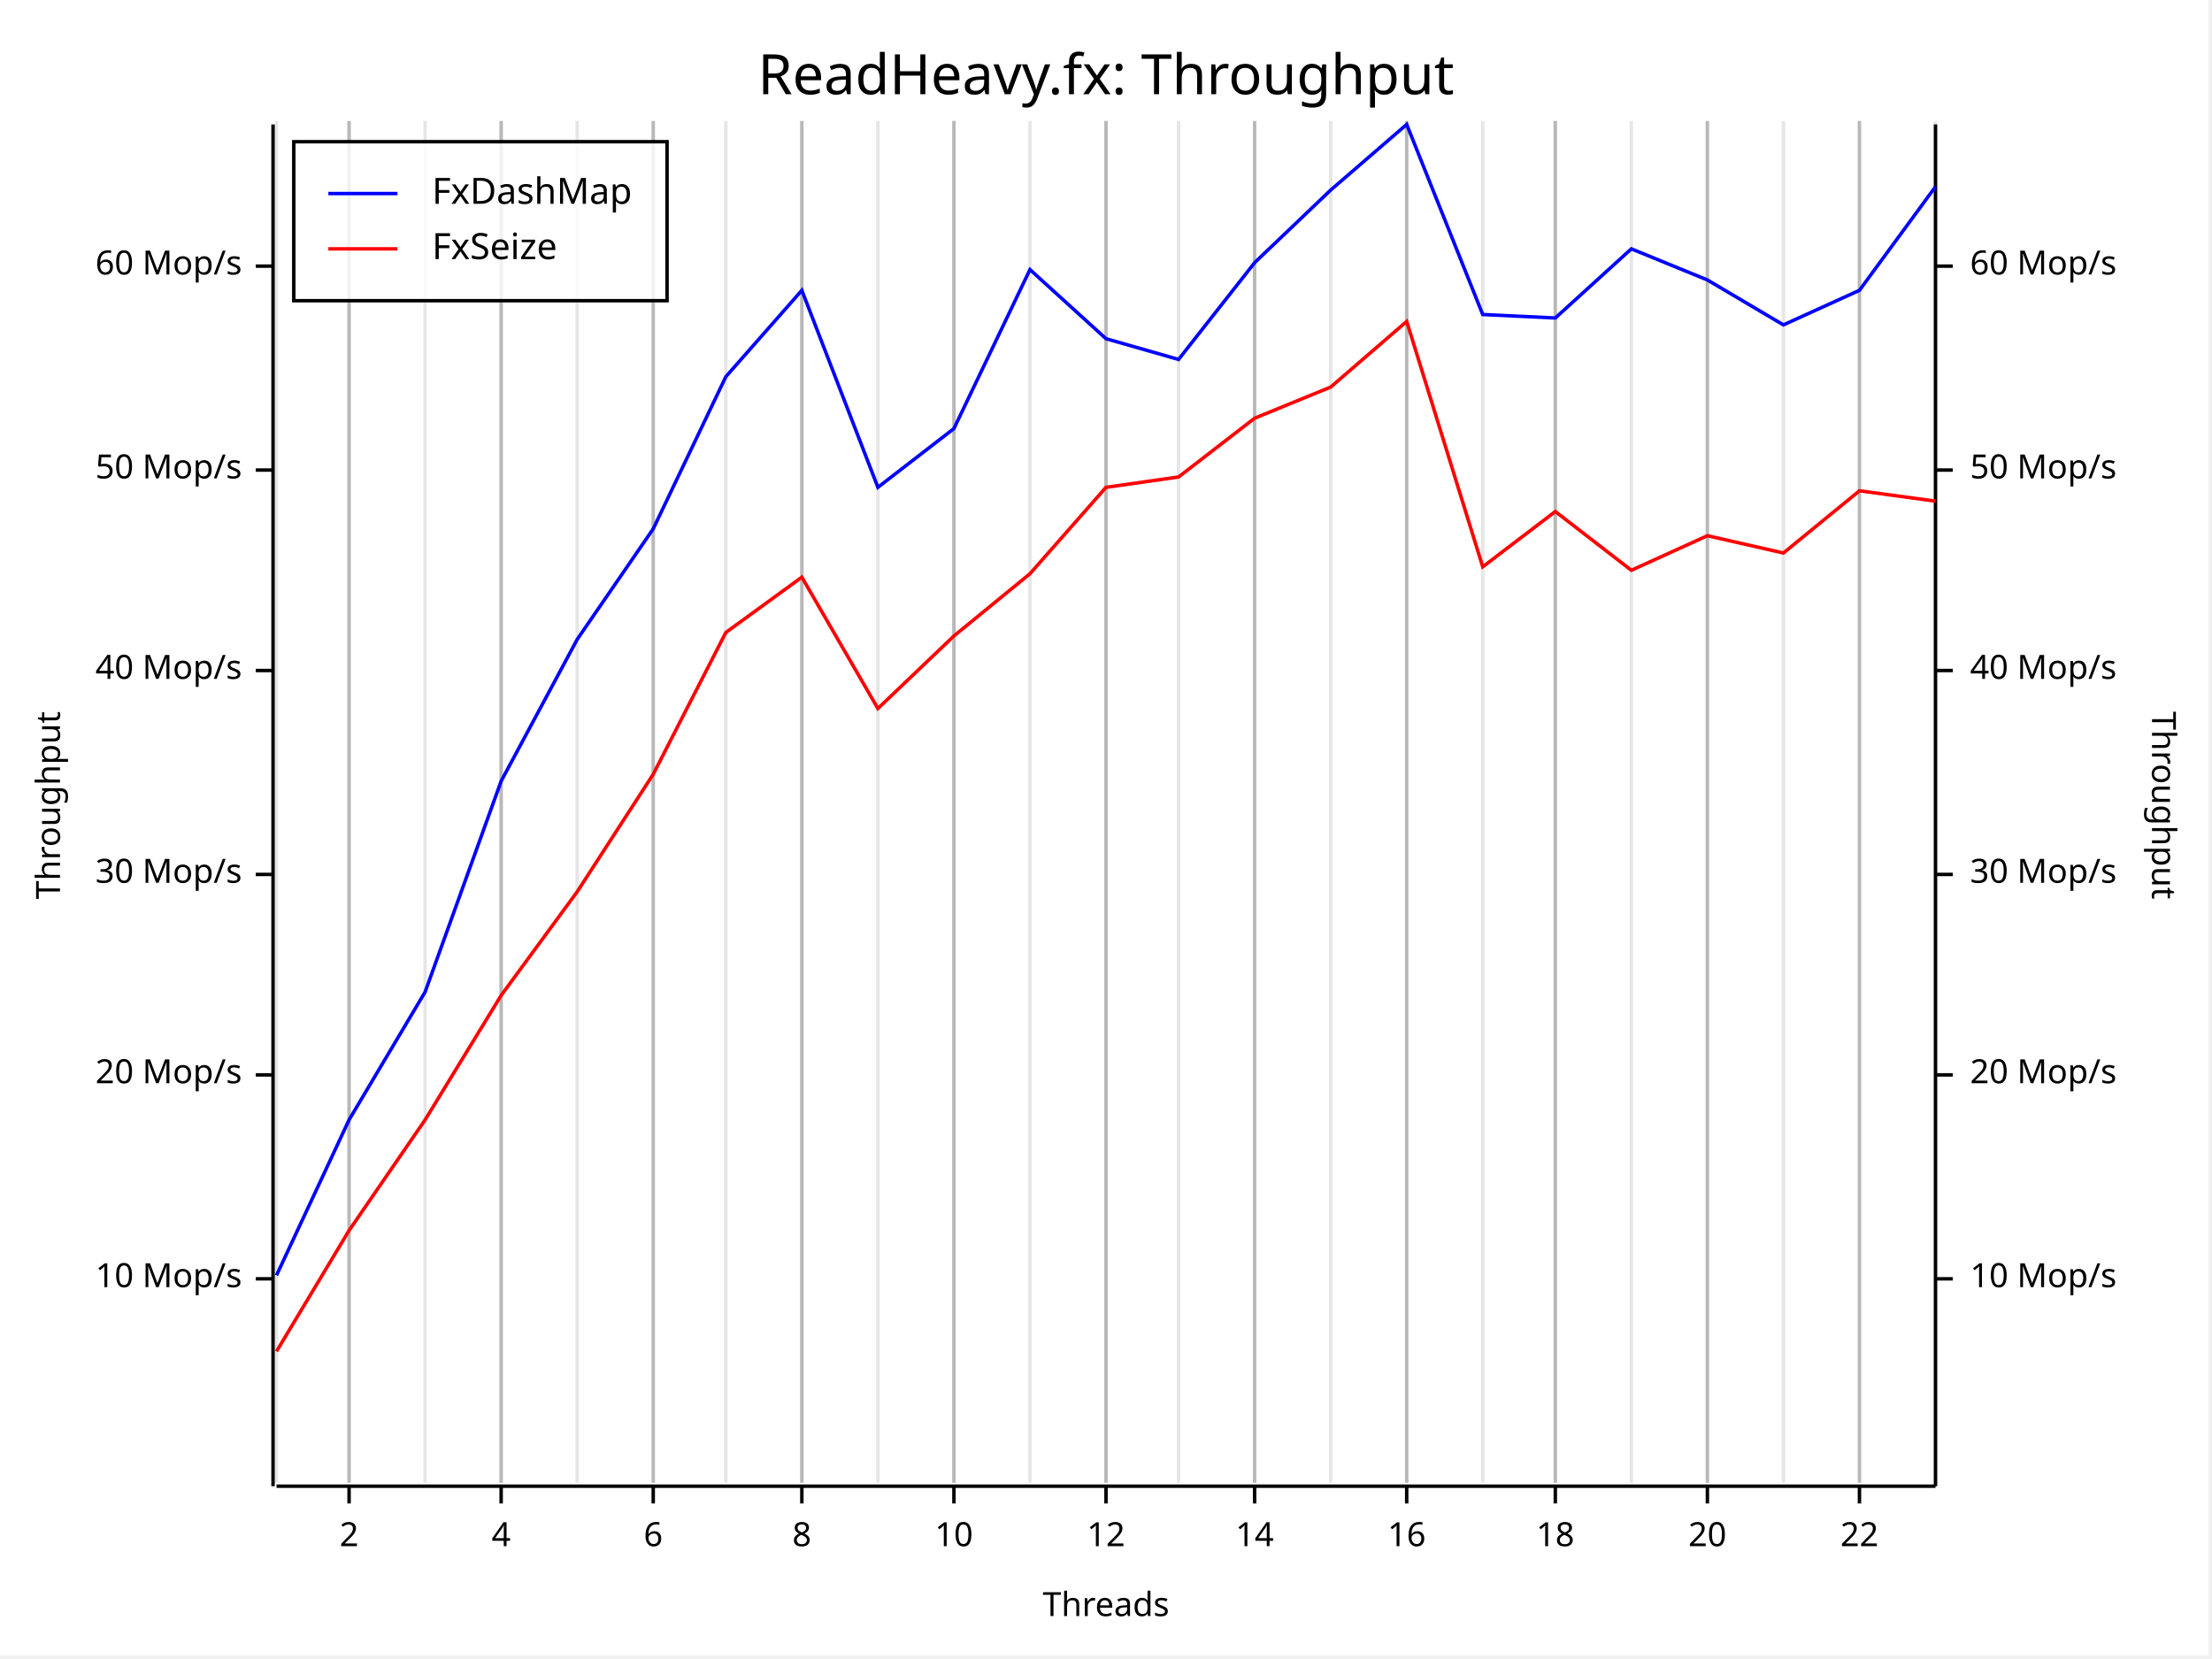
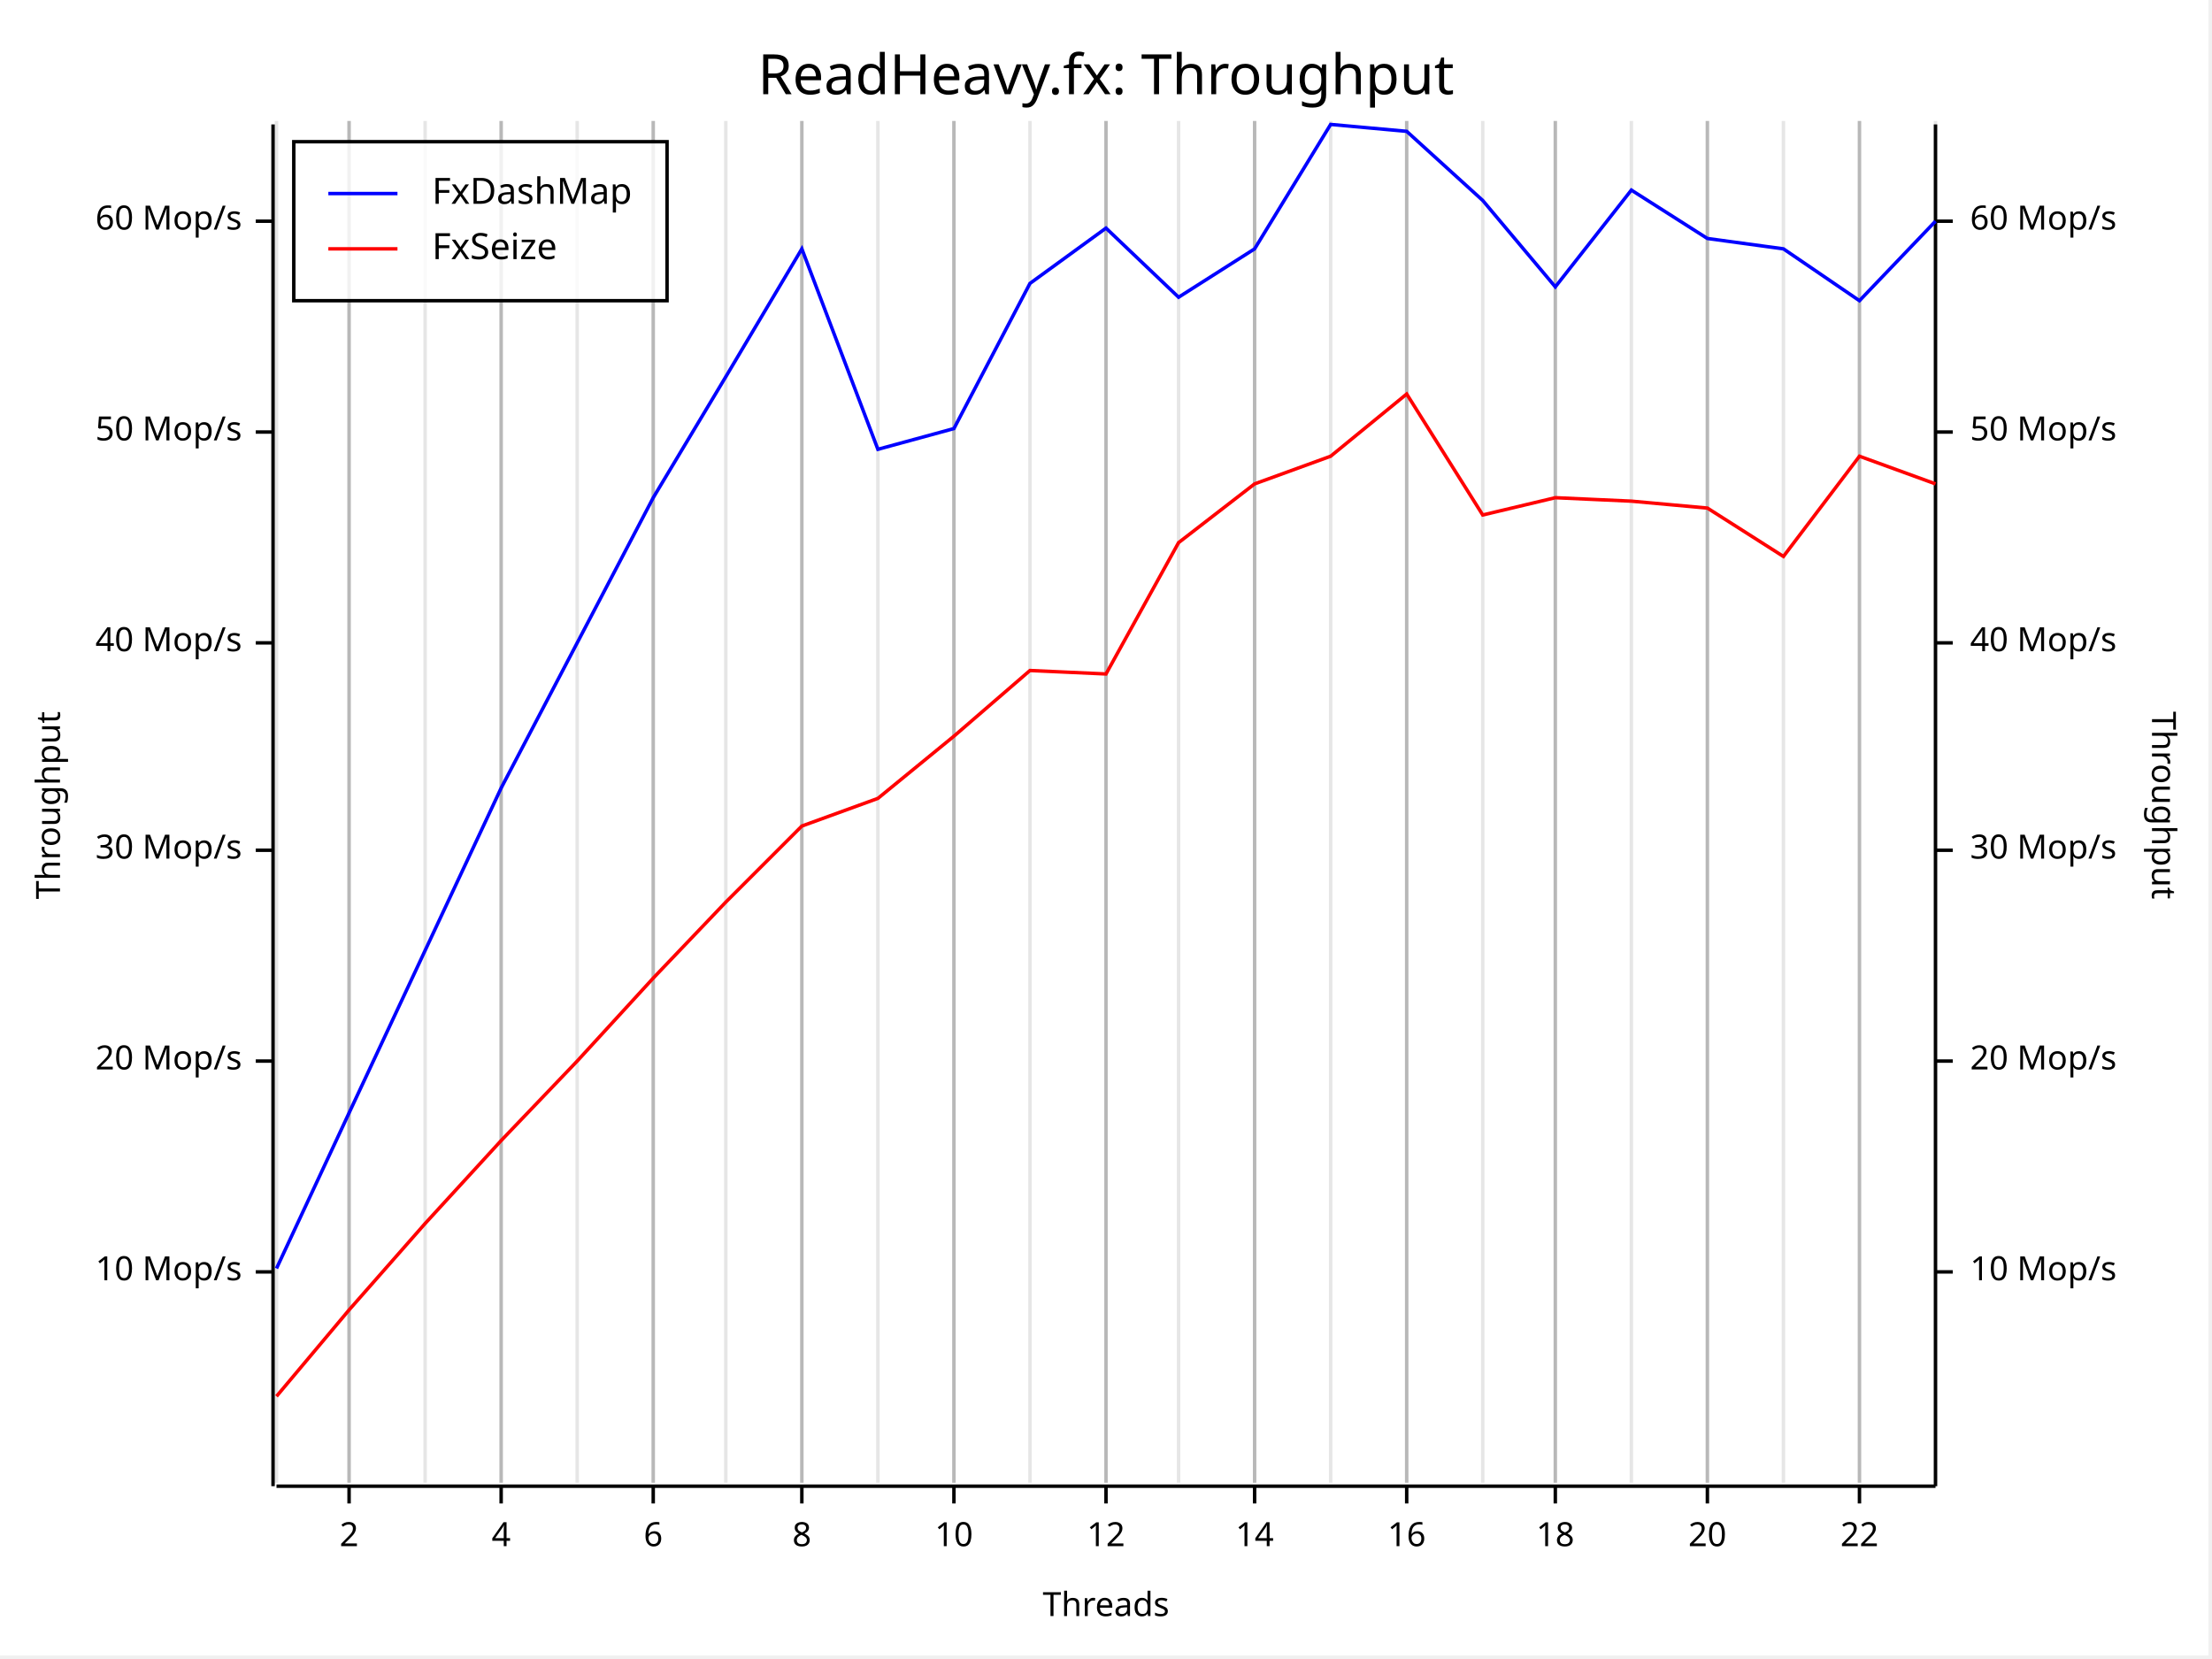
<svg xmlns="http://www.w3.org/2000/svg" width="640" height="480" viewBox="0 0 640 480">
  <rect x="0" y="0" width="639" height="479" opacity="1" fill="#FFFFFF" stroke="none" />
  <text x="320" y="15" dy="0.76em" text-anchor="middle" font-family="Fira Code" font-size="16.129" opacity="1" fill="#000000">
ReadHeavy.fx: Throughput
</text>
  <line opacity="0.1" stroke="#000000" stroke-width="1" x1="80" y1="429" x2="80" y2="35" />
  <line opacity="0.1" stroke="#000000" stroke-width="1" x1="101" y1="429" x2="101" y2="35" />
  <line opacity="0.1" stroke="#000000" stroke-width="1" x1="123" y1="429" x2="123" y2="35" />
  <line opacity="0.1" stroke="#000000" stroke-width="1" x1="145" y1="429" x2="145" y2="35" />
  <line opacity="0.1" stroke="#000000" stroke-width="1" x1="167" y1="429" x2="167" y2="35" />
  <line opacity="0.1" stroke="#000000" stroke-width="1" x1="189" y1="429" x2="189" y2="35" />
  <line opacity="0.1" stroke="#000000" stroke-width="1" x1="210" y1="429" x2="210" y2="35" />
  <line opacity="0.1" stroke="#000000" stroke-width="1" x1="232" y1="429" x2="232" y2="35" />
  <line opacity="0.1" stroke="#000000" stroke-width="1" x1="254" y1="429" x2="254" y2="35" />
  <line opacity="0.1" stroke="#000000" stroke-width="1" x1="276" y1="429" x2="276" y2="35" />
  <line opacity="0.1" stroke="#000000" stroke-width="1" x1="298" y1="429" x2="298" y2="35" />
  <line opacity="0.1" stroke="#000000" stroke-width="1" x1="320" y1="429" x2="320" y2="35" />
  <line opacity="0.1" stroke="#000000" stroke-width="1" x1="341" y1="429" x2="341" y2="35" />
  <line opacity="0.1" stroke="#000000" stroke-width="1" x1="363" y1="429" x2="363" y2="35" />
  <line opacity="0.1" stroke="#000000" stroke-width="1" x1="385" y1="429" x2="385" y2="35" />
  <line opacity="0.1" stroke="#000000" stroke-width="1" x1="407" y1="429" x2="407" y2="35" />
  <line opacity="0.1" stroke="#000000" stroke-width="1" x1="429" y1="429" x2="429" y2="35" />
  <line opacity="0.1" stroke="#000000" stroke-width="1" x1="450" y1="429" x2="450" y2="35" />
  <line opacity="0.1" stroke="#000000" stroke-width="1" x1="472" y1="429" x2="472" y2="35" />
  <line opacity="0.1" stroke="#000000" stroke-width="1" x1="494" y1="429" x2="494" y2="35" />
  <line opacity="0.1" stroke="#000000" stroke-width="1" x1="516" y1="429" x2="516" y2="35" />
  <line opacity="0.1" stroke="#000000" stroke-width="1" x1="538" y1="429" x2="538" y2="35" />
  <line opacity="0.1" stroke="#000000" stroke-width="1" x1="560" y1="429" x2="560" y2="35" />
  <text x="10" y="233" dy="0.76em" text-anchor="middle" font-family="sans-serif" font-size="9.677" opacity="1" fill="#000000" transform="rotate(270, 10, 233)">
Throughput
</text>
  <text x="320" y="470" dy="-0.5ex" text-anchor="middle" font-family="sans-serif" font-size="9.677" opacity="1" fill="#000000">
Threads
</text>
  <text x="630" y="233" dy="0.76em" text-anchor="middle" font-family="sans-serif" font-size="9.677" opacity="1" fill="#000000" transform="rotate(90, 630, 233)">
Throughput
</text>
  <line opacity="0.2" stroke="#000000" stroke-width="1" x1="101" y1="429" x2="101" y2="35" />
  <line opacity="0.2" stroke="#000000" stroke-width="1" x1="145" y1="429" x2="145" y2="35" />
  <line opacity="0.2" stroke="#000000" stroke-width="1" x1="189" y1="429" x2="189" y2="35" />
  <line opacity="0.2" stroke="#000000" stroke-width="1" x1="232" y1="429" x2="232" y2="35" />
  <line opacity="0.2" stroke="#000000" stroke-width="1" x1="276" y1="429" x2="276" y2="35" />
  <line opacity="0.2" stroke="#000000" stroke-width="1" x1="320" y1="429" x2="320" y2="35" />
  <line opacity="0.2" stroke="#000000" stroke-width="1" x1="363" y1="429" x2="363" y2="35" />
  <line opacity="0.2" stroke="#000000" stroke-width="1" x1="407" y1="429" x2="407" y2="35" />
  <line opacity="0.2" stroke="#000000" stroke-width="1" x1="450" y1="429" x2="450" y2="35" />
  <line opacity="0.2" stroke="#000000" stroke-width="1" x1="494" y1="429" x2="494" y2="35" />
  <line opacity="0.2" stroke="#000000" stroke-width="1" x1="538" y1="429" x2="538" y2="35" />
  <polyline fill="none" opacity="1" stroke="#000000" stroke-width="1" points="79,36 79,430 " />
-   <text x="70" y="370" dy="0.5ex" text-anchor="end" font-family="sans-serif" font-size="9.677" opacity="1" fill="#000000">
+   <text x="70" y="368" dy="0.5ex" text-anchor="end" font-family="sans-serif" font-size="9.677" opacity="1" fill="#000000">
10 Mop/s
</text>
-   <polyline fill="none" opacity="1" stroke="#000000" stroke-width="1" points="74,370 79,370 " />
-   <text x="70" y="311" dy="0.5ex" text-anchor="end" font-family="sans-serif" font-size="9.677" opacity="1" fill="#000000">
+   <polyline fill="none" opacity="1" stroke="#000000" stroke-width="1" points="74,368 79,368 " />
+   <text x="70" y="307" dy="0.5ex" text-anchor="end" font-family="sans-serif" font-size="9.677" opacity="1" fill="#000000">
20 Mop/s
</text>
-   <polyline fill="none" opacity="1" stroke="#000000" stroke-width="1" points="74,311 79,311 " />
-   <text x="70" y="253" dy="0.5ex" text-anchor="end" font-family="sans-serif" font-size="9.677" opacity="1" fill="#000000">
+   <polyline fill="none" opacity="1" stroke="#000000" stroke-width="1" points="74,307 79,307 " />
+   <text x="70" y="246" dy="0.5ex" text-anchor="end" font-family="sans-serif" font-size="9.677" opacity="1" fill="#000000">
30 Mop/s
</text>
-   <polyline fill="none" opacity="1" stroke="#000000" stroke-width="1" points="74,253 79,253 " />
-   <text x="70" y="194" dy="0.5ex" text-anchor="end" font-family="sans-serif" font-size="9.677" opacity="1" fill="#000000">
+   <polyline fill="none" opacity="1" stroke="#000000" stroke-width="1" points="74,246 79,246 " />
+   <text x="70" y="186" dy="0.5ex" text-anchor="end" font-family="sans-serif" font-size="9.677" opacity="1" fill="#000000">
40 Mop/s
</text>
-   <polyline fill="none" opacity="1" stroke="#000000" stroke-width="1" points="74,194 79,194 " />
-   <text x="70" y="136" dy="0.5ex" text-anchor="end" font-family="sans-serif" font-size="9.677" opacity="1" fill="#000000">
+   <polyline fill="none" opacity="1" stroke="#000000" stroke-width="1" points="74,186 79,186 " />
+   <text x="70" y="125" dy="0.5ex" text-anchor="end" font-family="sans-serif" font-size="9.677" opacity="1" fill="#000000">
50 Mop/s
</text>
-   <polyline fill="none" opacity="1" stroke="#000000" stroke-width="1" points="74,136 79,136 " />
-   <text x="70" y="77" dy="0.5ex" text-anchor="end" font-family="sans-serif" font-size="9.677" opacity="1" fill="#000000">
+   <polyline fill="none" opacity="1" stroke="#000000" stroke-width="1" points="74,125 79,125 " />
+   <text x="70" y="64" dy="0.5ex" text-anchor="end" font-family="sans-serif" font-size="9.677" opacity="1" fill="#000000">
60 Mop/s
</text>
-   <polyline fill="none" opacity="1" stroke="#000000" stroke-width="1" points="74,77 79,77 " />
+   <polyline fill="none" opacity="1" stroke="#000000" stroke-width="1" points="74,64 79,64 " />
  <polyline fill="none" opacity="1" stroke="#000000" stroke-width="1" points="80,430 560,430 " />
  <text x="101" y="440" dy="0.76em" text-anchor="middle" font-family="sans-serif" font-size="9.677" opacity="1" fill="#000000">
2
</text>
  <polyline fill="none" opacity="1" stroke="#000000" stroke-width="1" points="101,430 101,435 " />
  <text x="145" y="440" dy="0.76em" text-anchor="middle" font-family="sans-serif" font-size="9.677" opacity="1" fill="#000000">
4
</text>
  <polyline fill="none" opacity="1" stroke="#000000" stroke-width="1" points="145,430 145,435 " />
  <text x="189" y="440" dy="0.76em" text-anchor="middle" font-family="sans-serif" font-size="9.677" opacity="1" fill="#000000">
6
</text>
  <polyline fill="none" opacity="1" stroke="#000000" stroke-width="1" points="189,430 189,435 " />
  <text x="232" y="440" dy="0.76em" text-anchor="middle" font-family="sans-serif" font-size="9.677" opacity="1" fill="#000000">
8
</text>
  <polyline fill="none" opacity="1" stroke="#000000" stroke-width="1" points="232,430 232,435 " />
  <text x="276" y="440" dy="0.76em" text-anchor="middle" font-family="sans-serif" font-size="9.677" opacity="1" fill="#000000">
10
</text>
  <polyline fill="none" opacity="1" stroke="#000000" stroke-width="1" points="276,430 276,435 " />
  <text x="320" y="440" dy="0.76em" text-anchor="middle" font-family="sans-serif" font-size="9.677" opacity="1" fill="#000000">
12
</text>
  <polyline fill="none" opacity="1" stroke="#000000" stroke-width="1" points="320,430 320,435 " />
  <text x="363" y="440" dy="0.76em" text-anchor="middle" font-family="sans-serif" font-size="9.677" opacity="1" fill="#000000">
14
</text>
  <polyline fill="none" opacity="1" stroke="#000000" stroke-width="1" points="363,430 363,435 " />
  <text x="407" y="440" dy="0.76em" text-anchor="middle" font-family="sans-serif" font-size="9.677" opacity="1" fill="#000000">
16
</text>
  <polyline fill="none" opacity="1" stroke="#000000" stroke-width="1" points="407,430 407,435 " />
  <text x="450" y="440" dy="0.76em" text-anchor="middle" font-family="sans-serif" font-size="9.677" opacity="1" fill="#000000">
18
</text>
  <polyline fill="none" opacity="1" stroke="#000000" stroke-width="1" points="450,430 450,435 " />
  <text x="494" y="440" dy="0.76em" text-anchor="middle" font-family="sans-serif" font-size="9.677" opacity="1" fill="#000000">
20
</text>
  <polyline fill="none" opacity="1" stroke="#000000" stroke-width="1" points="494,430 494,435 " />
  <text x="538" y="440" dy="0.76em" text-anchor="middle" font-family="sans-serif" font-size="9.677" opacity="1" fill="#000000">
22
</text>
  <polyline fill="none" opacity="1" stroke="#000000" stroke-width="1" points="538,430 538,435 " />
  <polyline fill="none" opacity="1" stroke="#000000" stroke-width="1" points="560,36 560,430 " />
-   <text x="570" y="370" dy="0.5ex" text-anchor="start" font-family="sans-serif" font-size="9.677" opacity="1" fill="#000000">
+   <text x="570" y="368" dy="0.5ex" text-anchor="start" font-family="sans-serif" font-size="9.677" opacity="1" fill="#000000">
10 Mop/s
</text>
-   <polyline fill="none" opacity="1" stroke="#000000" stroke-width="1" points="560,370 565,370 " />
-   <text x="570" y="311" dy="0.5ex" text-anchor="start" font-family="sans-serif" font-size="9.677" opacity="1" fill="#000000">
+   <polyline fill="none" opacity="1" stroke="#000000" stroke-width="1" points="560,368 565,368 " />
+   <text x="570" y="307" dy="0.5ex" text-anchor="start" font-family="sans-serif" font-size="9.677" opacity="1" fill="#000000">
20 Mop/s
</text>
-   <polyline fill="none" opacity="1" stroke="#000000" stroke-width="1" points="560,311 565,311 " />
-   <text x="570" y="253" dy="0.5ex" text-anchor="start" font-family="sans-serif" font-size="9.677" opacity="1" fill="#000000">
+   <polyline fill="none" opacity="1" stroke="#000000" stroke-width="1" points="560,307 565,307 " />
+   <text x="570" y="246" dy="0.5ex" text-anchor="start" font-family="sans-serif" font-size="9.677" opacity="1" fill="#000000">
30 Mop/s
</text>
-   <polyline fill="none" opacity="1" stroke="#000000" stroke-width="1" points="560,253 565,253 " />
-   <text x="570" y="194" dy="0.5ex" text-anchor="start" font-family="sans-serif" font-size="9.677" opacity="1" fill="#000000">
+   <polyline fill="none" opacity="1" stroke="#000000" stroke-width="1" points="560,246 565,246 " />
+   <text x="570" y="186" dy="0.5ex" text-anchor="start" font-family="sans-serif" font-size="9.677" opacity="1" fill="#000000">
40 Mop/s
</text>
-   <polyline fill="none" opacity="1" stroke="#000000" stroke-width="1" points="560,194 565,194 " />
-   <text x="570" y="136" dy="0.5ex" text-anchor="start" font-family="sans-serif" font-size="9.677" opacity="1" fill="#000000">
+   <polyline fill="none" opacity="1" stroke="#000000" stroke-width="1" points="560,186 565,186 " />
+   <text x="570" y="125" dy="0.5ex" text-anchor="start" font-family="sans-serif" font-size="9.677" opacity="1" fill="#000000">
50 Mop/s
</text>
-   <polyline fill="none" opacity="1" stroke="#000000" stroke-width="1" points="560,136 565,136 " />
-   <text x="570" y="77" dy="0.5ex" text-anchor="start" font-family="sans-serif" font-size="9.677" opacity="1" fill="#000000">
+   <polyline fill="none" opacity="1" stroke="#000000" stroke-width="1" points="560,125 565,125 " />
+   <text x="570" y="64" dy="0.5ex" text-anchor="start" font-family="sans-serif" font-size="9.677" opacity="1" fill="#000000">
60 Mop/s
</text>
-   <polyline fill="none" opacity="1" stroke="#000000" stroke-width="1" points="560,77 565,77 " />
-   <polyline fill="none" opacity="1" stroke="#0000FF" stroke-width="1" points="80,369 101,324 123,287 145,226 167,185 189,153 210,109 232,84 254,141 276,124 298,78 320,98 341,104 363,76 385,55 407,36 429,91 450,92 472,72 494,81 516,94 538,84 560,54 " />
-   <polyline fill="none" opacity="1" stroke="#FF0000" stroke-width="1" points="80,391 101,356 123,324 145,288 167,258 189,224 210,183 232,167 254,205 276,184 298,166 320,141 341,138 363,121 385,112 407,93 429,164 450,148 472,165 494,155 516,160 538,142 560,145 " />
+   <polyline fill="none" opacity="1" stroke="#000000" stroke-width="1" points="560,64 565,64 " />
+   <polyline fill="none" opacity="1" stroke="#0000FF" stroke-width="1" points="80,367 101,322 123,275 145,228 167,186 189,144 210,109 232,72 254,130 276,124 298,82 320,66 341,86 363,72 385,36 407,38 429,58 450,83 472,55 494,69 516,72 538,87 560,64 " />
+   <polyline fill="none" opacity="1" stroke="#FF0000" stroke-width="1" points="80,404 101,379 123,354 145,330 167,307 189,283 210,261 232,239 254,231 276,213 298,194 320,195 341,157 363,140 385,132 407,114 429,149 450,144 472,145 494,147 516,161 538,132 560,140 " />
  <rect x="85" y="41" width="108" height="46" opacity="0.8" fill="#FFFFFF" stroke="none" />
  <rect x="85" y="41" width="108" height="46" opacity="1" fill="none" stroke="#000000" />
  <text x="125" y="51" dy="0.76em" text-anchor="start" font-family="Fira Code" font-size="10.484" opacity="1" fill="#000000">
FxDashMap
</text>
  <text x="125" y="67" dy="0.76em" text-anchor="start" font-family="Fira Code" font-size="10.484" opacity="1" fill="#000000">
FxSeize
</text>
  <polyline fill="none" opacity="1" stroke="#0000FF" stroke-width="1" points="95,56 115,56 " />
  <polyline fill="none" opacity="1" stroke="#FF0000" stroke-width="1" points="95,72 115,72 " />
</svg>
